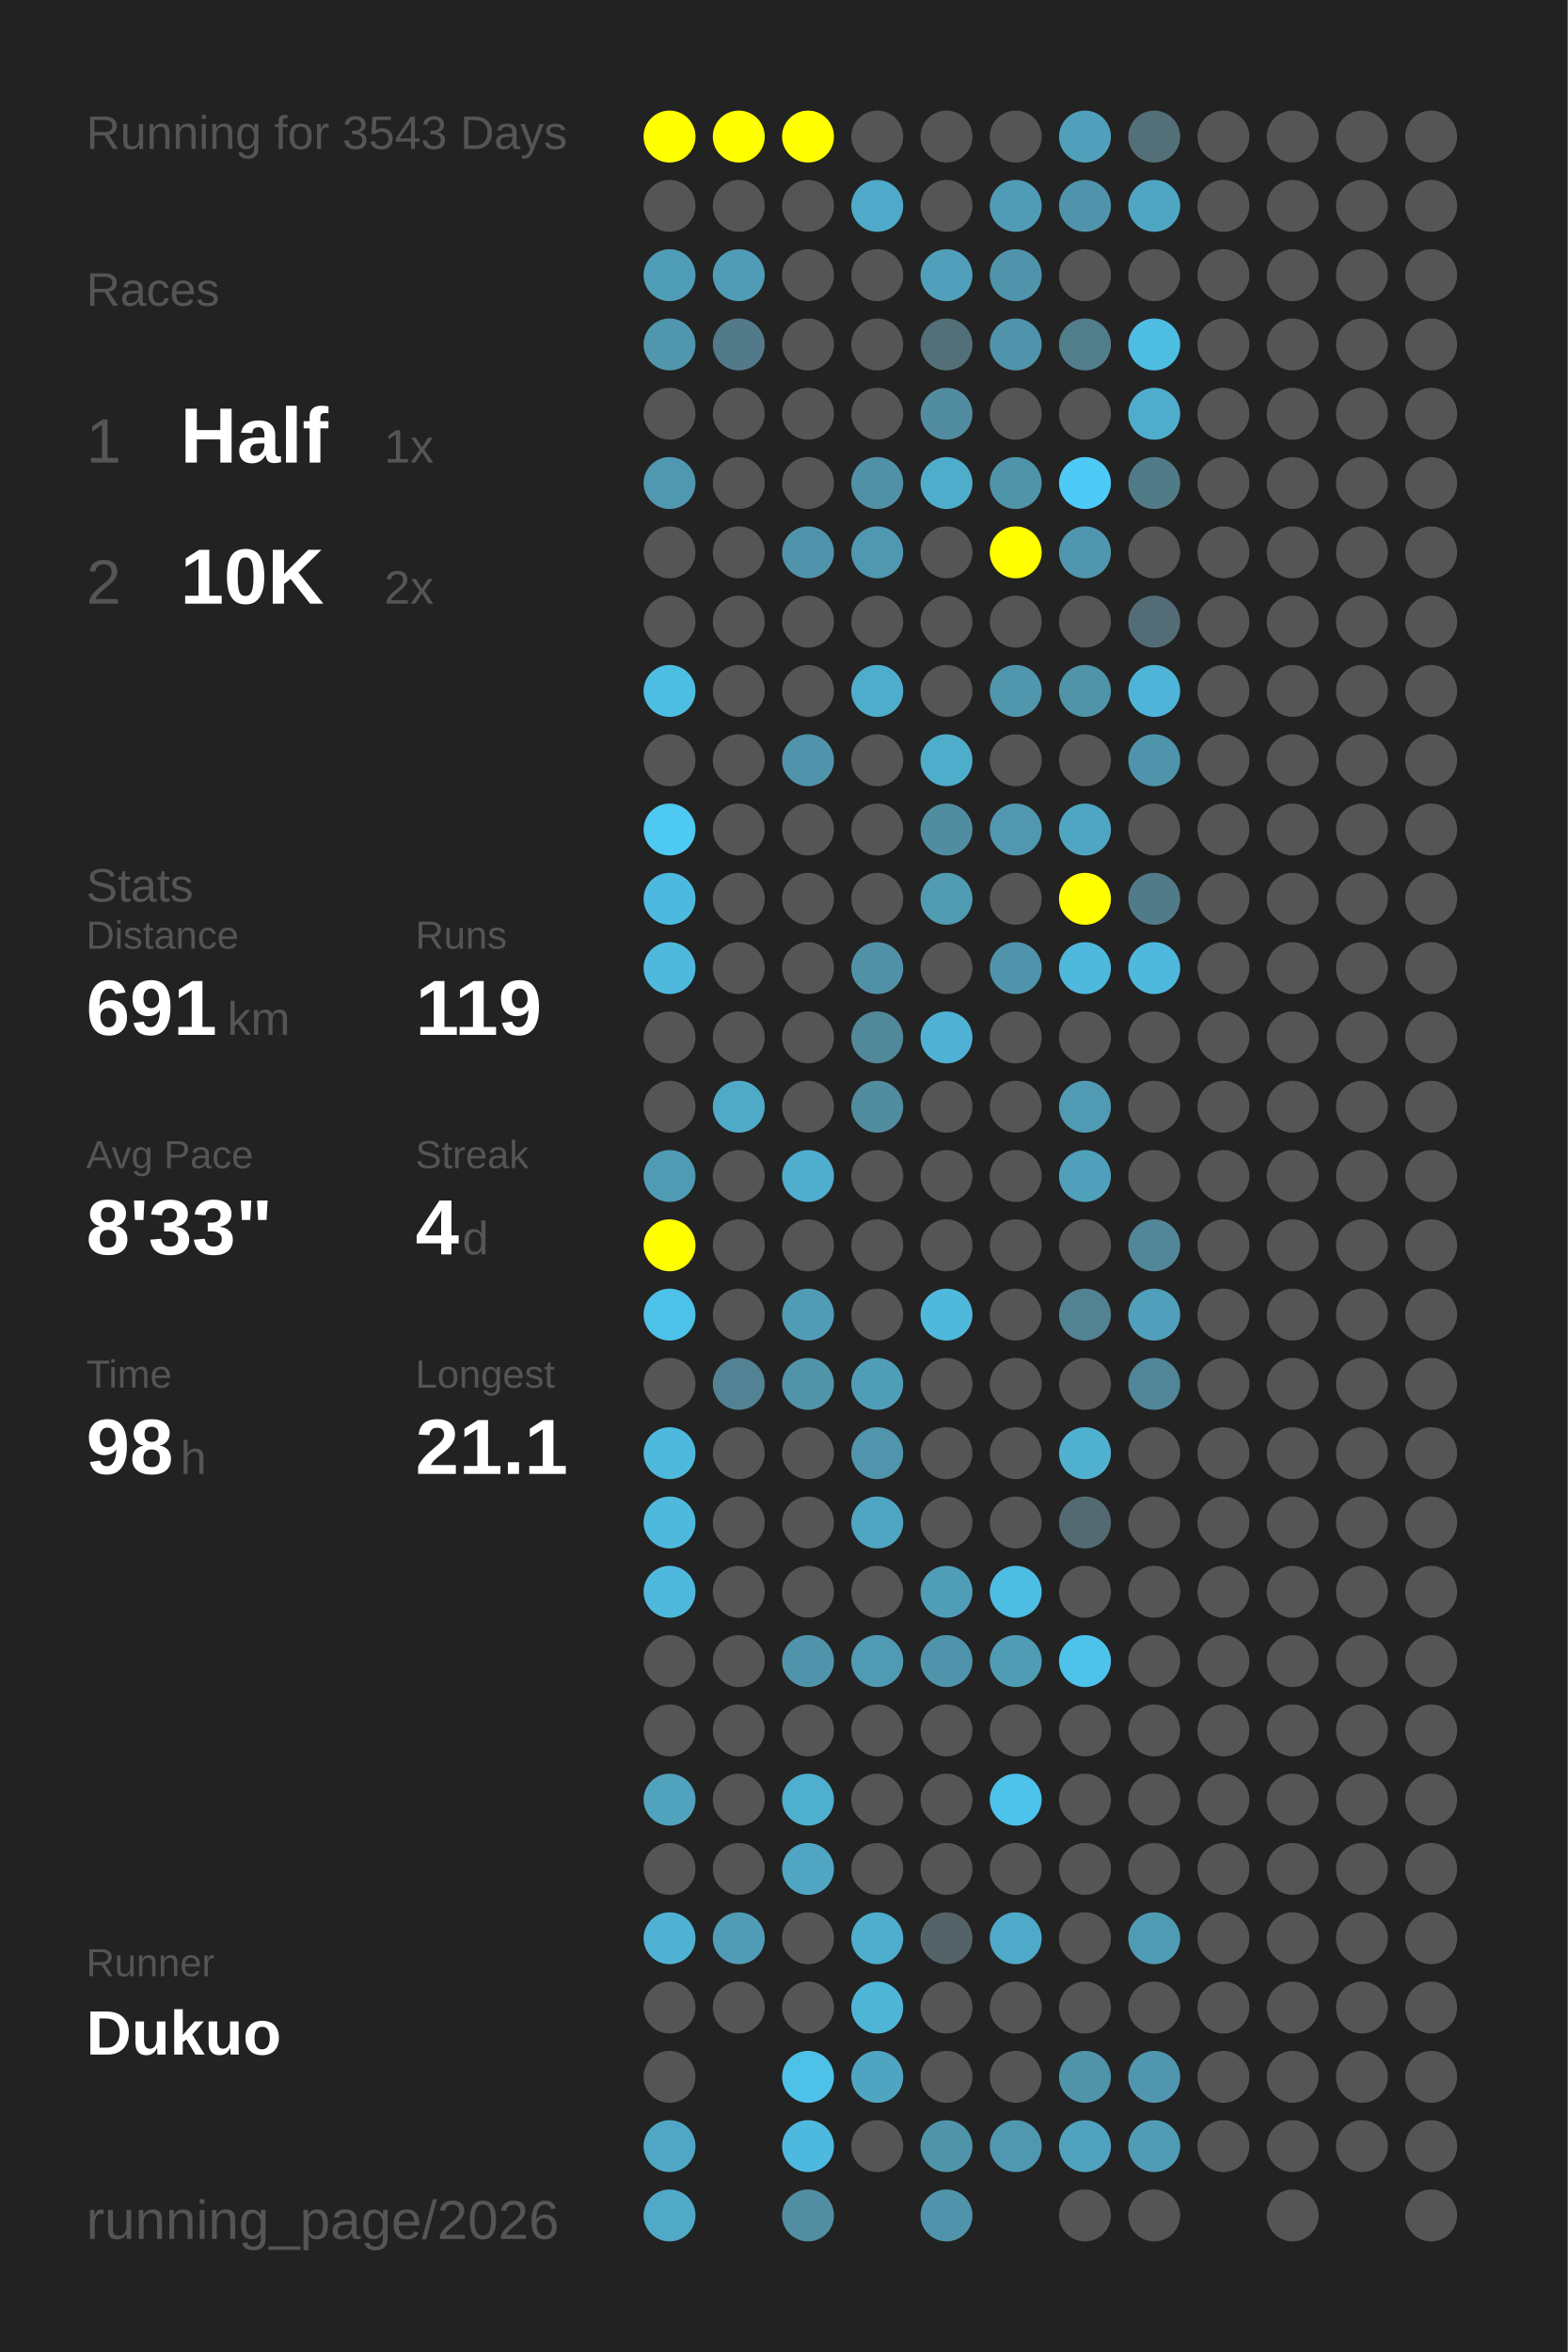
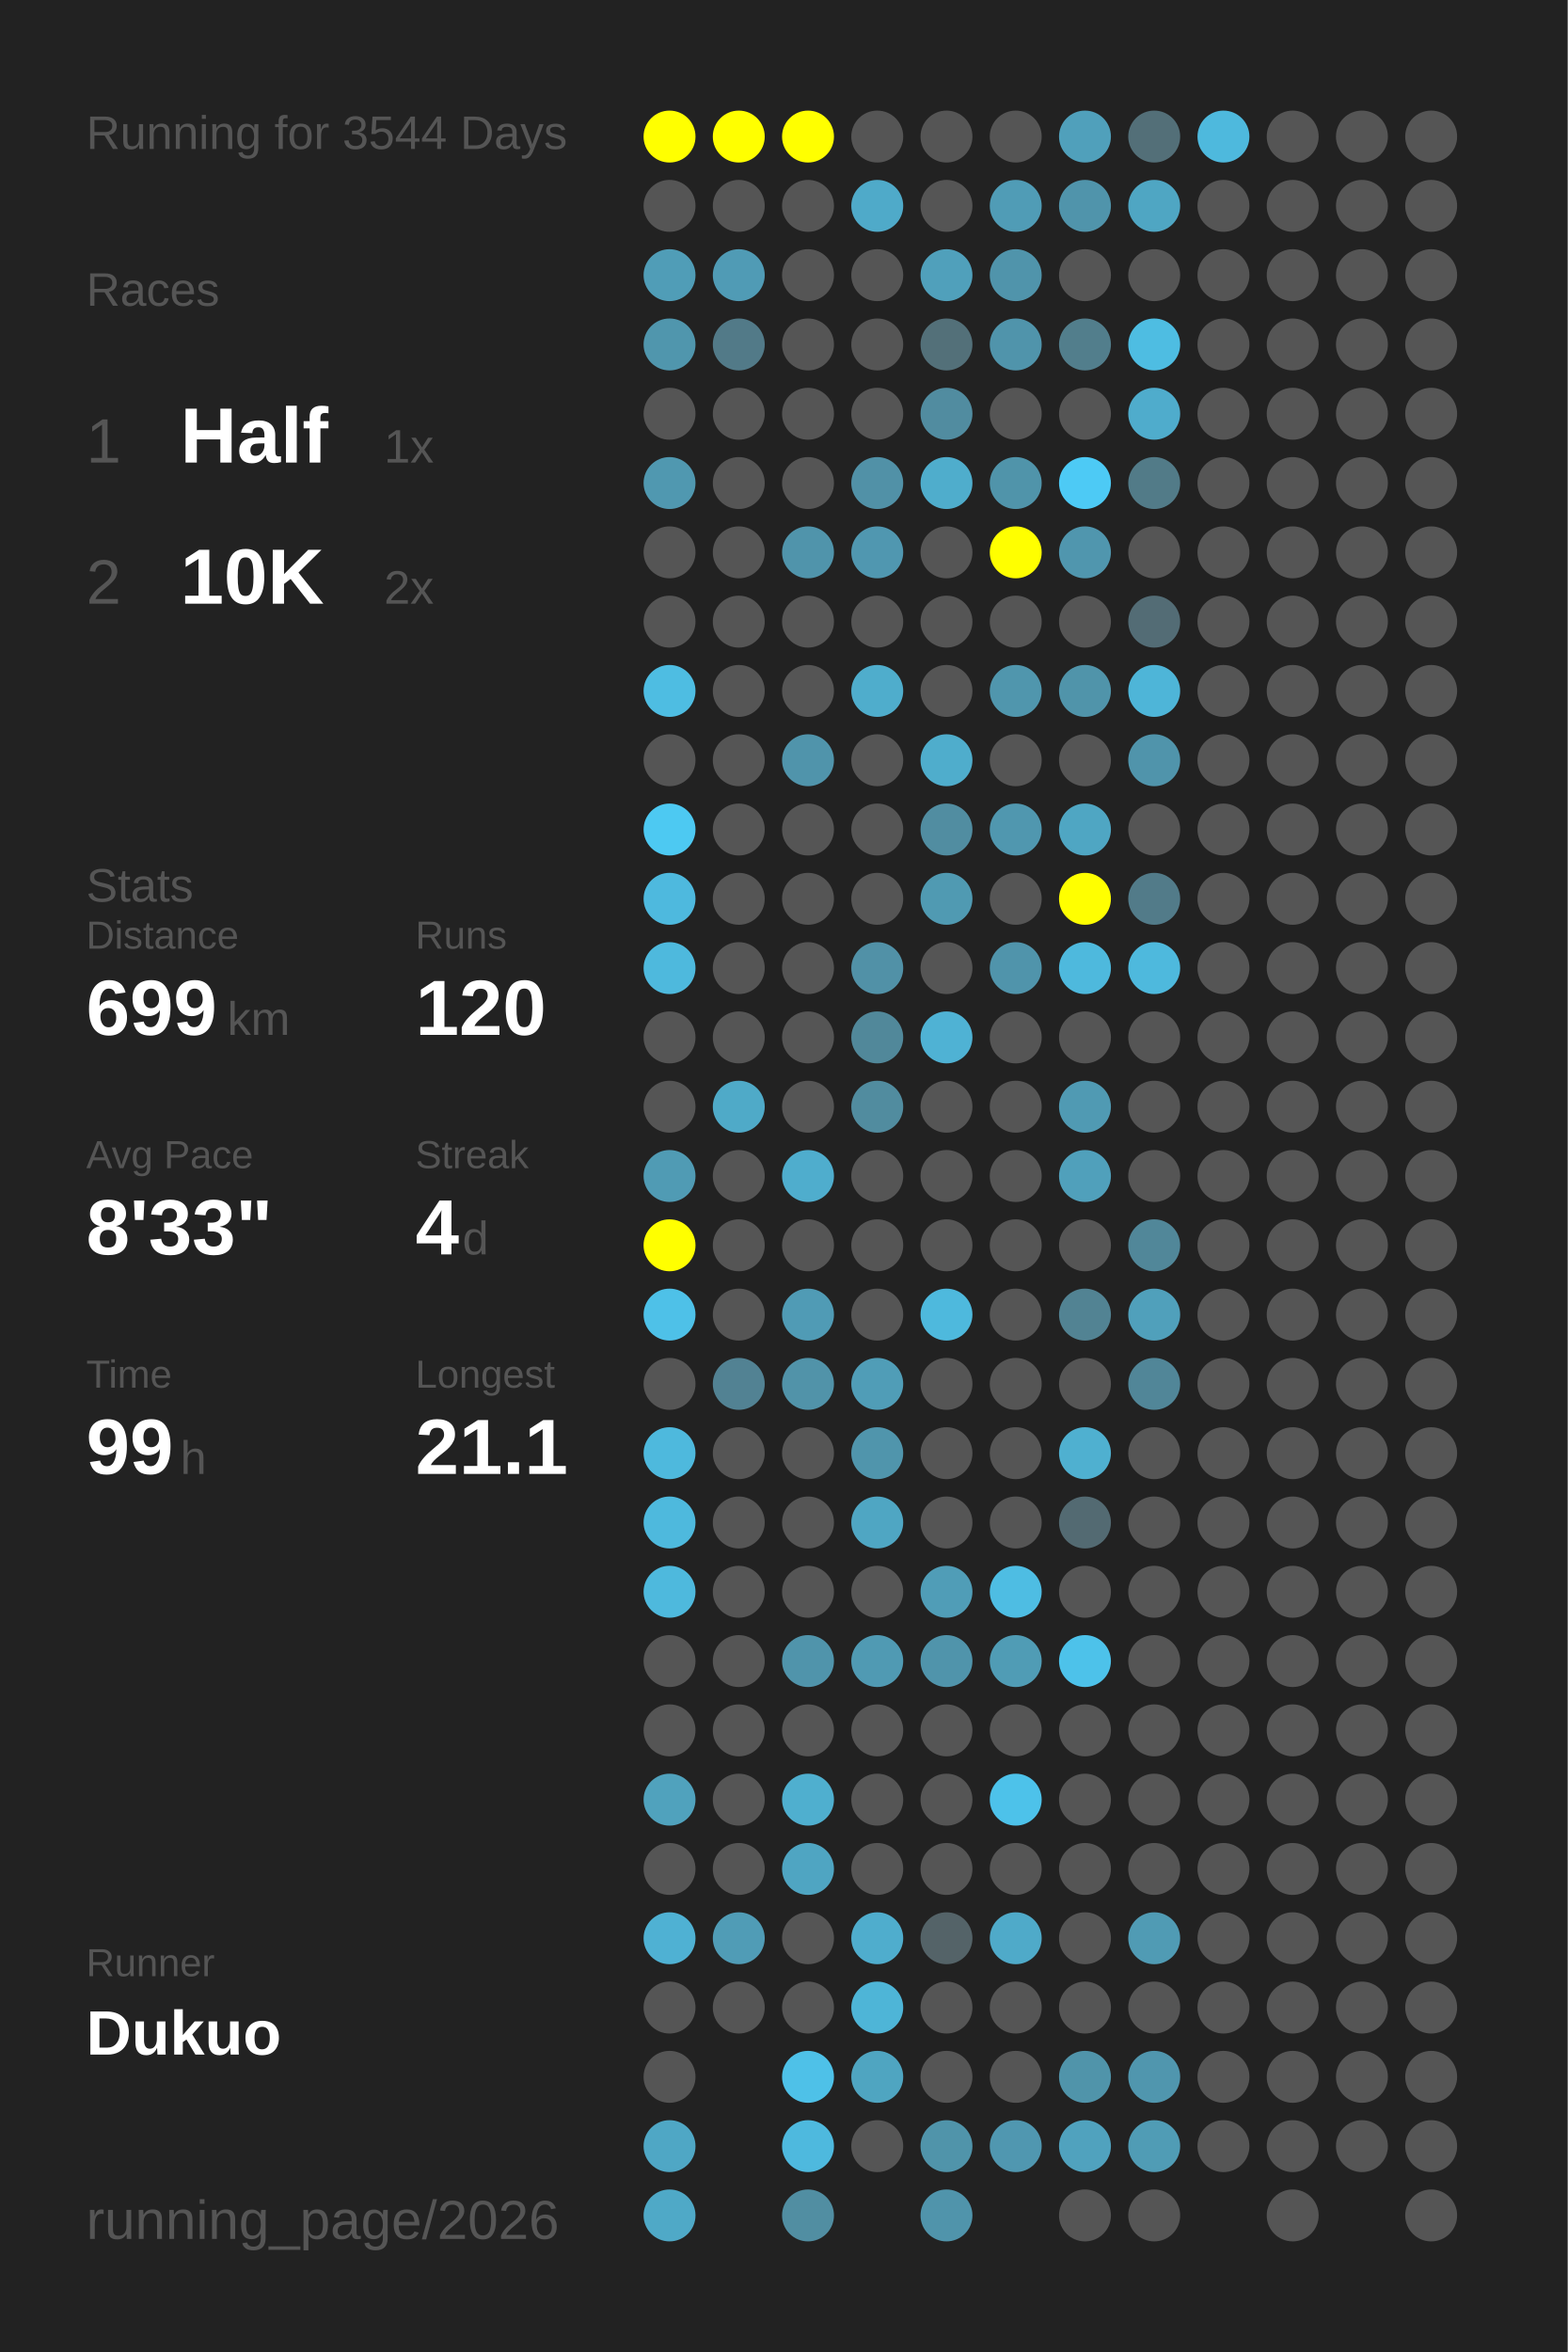
<svg xmlns="http://www.w3.org/2000/svg" baseProfile="full" height="300mm" version="1.1" viewBox="0,0,200,300" width="200mm">
  <defs />
  <rect fill="#222222" height="300" width="200" x="0" y="0" />
-   <text fill="#555555" style="font-size:6px; font-family:Arial;" x="11" y="19">Running for 3543 Days</text>
+   <text fill="#555555" style="font-size:6px; font-family:Arial;" x="11" y="19">Running for 3544 Days</text>
  <text fill="#555555" style="font-size:6px; font-family:Arial;" x="11" y="39">Races</text>
  <text fill="#555555" style="font-size:8px; font-family:Arial;" x="11" y="59">1</text>
  <text fill="#FFFFFF" style="font-size:10px; font-family:Arial; font-weight:bold;" x="23" y="59">Half</text>
  <text fill="#555555" style="font-size:6px; font-family:Arial;" x="49" y="59">1x</text>
  <text fill="#555555" style="font-size:8px; font-family:Arial;" x="11" y="77">2</text>
  <text fill="#FFFFFF" style="font-size:10px; font-family:Arial; font-weight:bold;" x="23" y="77">10K</text>
  <text fill="#555555" style="font-size:6px; font-family:Arial;" x="49" y="77">2x</text>
  <text fill="#555555" style="font-size:6px; font-family:Arial;" x="11" y="115">Stats</text>
  <text fill="#555555" style="font-size:5px; font-family:Arial;" x="11" y="121">Distance</text>
-   <text fill="#FFFFFF" style="font-size:10px; font-family:Arial; font-weight:bold;" x="11" y="132">691</text>
+   <text fill="#FFFFFF" style="font-size:10px; font-family:Arial; font-weight:bold;" x="11" y="132">699</text>
  <text fill="#555555" style="font-size:6px; font-family:Arial;" x="29" y="132">km</text>
  <text fill="#555555" style="font-size:5px; font-family:Arial;" x="53" y="121">Runs</text>
-   <text fill="#FFFFFF" style="font-size:10px; font-family:Arial; font-weight:bold;" x="53" y="132">119</text>
+   <text fill="#FFFFFF" style="font-size:10px; font-family:Arial; font-weight:bold;" x="53" y="132">120</text>
  <text fill="#555555" style="font-size:5px; font-family:Arial;" x="11" y="149">Avg Pace</text>
  <text fill="#FFFFFF" style="font-size:10px; font-family:Arial; font-weight:bold;" x="11" y="160">8'33"</text>
  <text fill="#555555" style="font-size:5px; font-family:Arial;" x="53" y="149">Streak</text>
  <text fill="#FFFFFF" style="font-size:10px; font-family:Arial; font-weight:bold;" x="53" y="160">4</text>
  <text fill="#555555" style="font-size:6px; font-family:Arial;" x="59" y="160">d</text>
  <text fill="#555555" style="font-size:5px; font-family:Arial;" x="11" y="177">Time</text>
-   <text fill="#FFFFFF" style="font-size:10px; font-family:Arial; font-weight:bold;" x="11" y="188">98</text>
+   <text fill="#FFFFFF" style="font-size:10px; font-family:Arial; font-weight:bold;" x="11" y="188">99</text>
  <text fill="#555555" style="font-size:6px; font-family:Arial;" x="23" y="188">h</text>
  <text fill="#555555" style="font-size:5px; font-family:Arial;" x="53" y="177">Longest</text>
  <text fill="#FFFFFF" style="font-size:10px; font-family:Arial; font-weight:bold;" x="53" y="188">21.1</text>
  <text fill="#555555" style="font-size:5px; font-family:Arial;" x="11" y="252.065">Runner</text>
  <text fill="#FFFFFF" style="font-size:8px; font-family:Arial; font-weight:bold;" x="11" y="262.065">Dukuo</text>
  <text fill="#555555" style="font-size:7px; font-family:Arial;" x="11" y="285.581">running_page/2026</text>
  <circle cx="85.417" cy="17.419" fill="#FFFF00" r="3.312" />
  <circle cx="85.417" cy="26.258" fill="#555555" r="3.312" />
  <circle cx="85.417" cy="35.097" fill="#509db7" r="3.312" />
  <circle cx="85.417" cy="43.935" fill="#5096ad" r="3.312" />
  <circle cx="85.417" cy="52.774" fill="#555555" r="3.312" />
  <circle cx="85.417" cy="61.613" fill="#5098b0" r="3.312" />
  <circle cx="85.417" cy="70.452" fill="#555555" r="3.312" />
  <circle cx="85.417" cy="79.29" fill="#555555" r="3.312" />
  <circle cx="85.417" cy="88.129" fill="#4ebde2" r="3.312" />
  <circle cx="85.417" cy="96.968" fill="#555555" r="3.312" />
  <circle cx="85.417" cy="105.806" fill="#4dc9f2" r="3.312" />
  <circle cx="85.417" cy="114.645" fill="#4eb9de" r="3.312" />
  <circle cx="85.417" cy="123.484" fill="#4eb9dd" r="3.312" />
  <circle cx="85.417" cy="132.323" fill="#555555" r="3.312" />
  <circle cx="85.417" cy="141.161" fill="#555555" r="3.312" />
  <circle cx="85.417" cy="150" fill="#509bb4" r="3.312" />
  <circle cx="85.417" cy="158.839" fill="#FFFF00" r="3.312" />
  <circle cx="85.417" cy="167.677" fill="#4ec1e8" r="3.312" />
  <circle cx="85.417" cy="176.516" fill="#555555" r="3.312" />
  <circle cx="85.417" cy="185.355" fill="#4eb9dd" r="3.312" />
  <circle cx="85.417" cy="194.194" fill="#4eb9dd" r="3.312" />
  <circle cx="85.417" cy="203.032" fill="#4eb9dd" r="3.312" />
  <circle cx="85.417" cy="211.871" fill="#555555" r="3.312" />
  <circle cx="85.417" cy="220.71" fill="#555555" r="3.312" />
  <circle cx="85.417" cy="229.548" fill="#50a2bd" r="3.312" />
  <circle cx="85.417" cy="238.387" fill="#555555" r="3.312" />
  <circle cx="85.417" cy="247.226" fill="#4fb1d3" r="3.312" />
  <circle cx="85.417" cy="256.065" fill="#555555" r="3.312" />
  <circle cx="85.417" cy="264.903" fill="#555555" r="3.312" />
  <circle cx="85.417" cy="273.742" fill="#4fa7c5" r="3.312" />
  <circle cx="85.417" cy="282.581" fill="#4fa9c7" r="3.312" />
  <circle cx="94.25" cy="17.419" fill="#FFFF00" r="3.312" />
  <circle cx="94.25" cy="26.258" fill="#555555" r="3.312" />
  <circle cx="94.25" cy="35.097" fill="#509bb5" r="3.312" />
  <circle cx="94.25" cy="43.935" fill="#527a88" r="3.312" />
  <circle cx="94.25" cy="52.774" fill="#555555" r="3.312" />
  <circle cx="94.25" cy="61.613" fill="#555555" r="3.312" />
  <circle cx="94.25" cy="70.452" fill="#555555" r="3.312" />
  <circle cx="94.25" cy="79.29" fill="#555555" r="3.312" />
  <circle cx="94.25" cy="88.129" fill="#555555" r="3.312" />
  <circle cx="94.25" cy="96.968" fill="#555555" r="3.312" />
  <circle cx="94.25" cy="105.806" fill="#555555" r="3.312" />
  <circle cx="94.25" cy="114.645" fill="#555555" r="3.312" />
  <circle cx="94.25" cy="123.484" fill="#555555" r="3.312" />
  <circle cx="94.25" cy="132.323" fill="#555555" r="3.312" />
  <circle cx="94.25" cy="141.161" fill="#4faac8" r="3.312" />
  <circle cx="94.25" cy="150" fill="#555555" r="3.312" />
  <circle cx="94.25" cy="158.839" fill="#555555" r="3.312" />
  <circle cx="94.25" cy="167.677" fill="#555555" r="3.312" />
  <circle cx="94.25" cy="176.516" fill="#528293" r="3.312" />
  <circle cx="94.25" cy="185.355" fill="#555555" r="3.312" />
  <circle cx="94.25" cy="194.194" fill="#555555" r="3.312" />
  <circle cx="94.25" cy="203.032" fill="#555555" r="3.312" />
  <circle cx="94.25" cy="211.871" fill="#555555" r="3.312" />
  <circle cx="94.25" cy="220.71" fill="#555555" r="3.312" />
  <circle cx="94.25" cy="229.548" fill="#555555" r="3.312" />
  <circle cx="94.25" cy="238.387" fill="#555555" r="3.312" />
  <circle cx="94.25" cy="247.226" fill="#509cb6" r="3.312" />
  <circle cx="94.25" cy="256.065" fill="#555555" r="3.312" />
  <circle cx="103.083" cy="17.419" fill="#FFFF00" r="3.312" />
  <circle cx="103.083" cy="26.258" fill="#555555" r="3.312" />
  <circle cx="103.083" cy="35.097" fill="#555555" r="3.312" />
  <circle cx="103.083" cy="43.935" fill="#555555" r="3.312" />
  <circle cx="103.083" cy="52.774" fill="#555555" r="3.312" />
  <circle cx="103.083" cy="61.613" fill="#555555" r="3.312" />
  <circle cx="103.083" cy="70.452" fill="#5094ab" r="3.312" />
  <circle cx="103.083" cy="79.29" fill="#555555" r="3.312" />
  <circle cx="103.083" cy="88.129" fill="#555555" r="3.312" />
  <circle cx="103.083" cy="96.968" fill="#5094ab" r="3.312" />
  <circle cx="103.083" cy="105.806" fill="#555555" r="3.312" />
  <circle cx="103.083" cy="114.645" fill="#555555" r="3.312" />
  <circle cx="103.083" cy="123.484" fill="#555555" r="3.312" />
  <circle cx="103.083" cy="132.323" fill="#555555" r="3.312" />
  <circle cx="103.083" cy="141.161" fill="#555555" r="3.312" />
  <circle cx="103.083" cy="150" fill="#4fadcd" r="3.312" />
  <circle cx="103.083" cy="158.839" fill="#555555" r="3.312" />
  <circle cx="103.083" cy="167.677" fill="#509bb5" r="3.312" />
  <circle cx="103.083" cy="176.516" fill="#5193a9" r="3.312" />
  <circle cx="103.083" cy="185.355" fill="#555555" r="3.312" />
  <circle cx="103.083" cy="194.194" fill="#555555" r="3.312" />
  <circle cx="103.083" cy="203.032" fill="#555555" r="3.312" />
  <circle cx="103.083" cy="211.871" fill="#5094ab" r="3.312" />
  <circle cx="103.083" cy="220.71" fill="#555555" r="3.312" />
  <circle cx="103.083" cy="229.548" fill="#4fafcf" r="3.312" />
  <circle cx="103.083" cy="238.387" fill="#4fa5c2" r="3.312" />
  <circle cx="103.083" cy="247.226" fill="#555555" r="3.312" />
  <circle cx="103.083" cy="256.065" fill="#555555" r="3.312" />
  <circle cx="103.083" cy="264.903" fill="#4ec1e8" r="3.312" />
  <circle cx="103.083" cy="273.742" fill="#4eb9de" r="3.312" />
  <circle cx="103.083" cy="282.581" fill="#518ea2" r="3.312" />
  <circle cx="111.917" cy="17.419" fill="#555555" r="3.312" />
  <circle cx="111.917" cy="26.258" fill="#4faac9" r="3.312" />
  <circle cx="111.917" cy="35.097" fill="#555555" r="3.312" />
  <circle cx="111.917" cy="43.935" fill="#555555" r="3.312" />
  <circle cx="111.917" cy="52.774" fill="#555555" r="3.312" />
  <circle cx="111.917" cy="61.613" fill="#5191a7" r="3.312" />
  <circle cx="111.917" cy="70.452" fill="#5097b0" r="3.312" />
  <circle cx="111.917" cy="79.29" fill="#555555" r="3.312" />
  <circle cx="111.917" cy="88.129" fill="#4fadcc" r="3.312" />
  <circle cx="111.917" cy="96.968" fill="#555555" r="3.312" />
  <circle cx="111.917" cy="105.806" fill="#555555" r="3.312" />
  <circle cx="111.917" cy="114.645" fill="#555555" r="3.312" />
  <circle cx="111.917" cy="123.484" fill="#5191a7" r="3.312" />
  <circle cx="111.917" cy="132.323" fill="#51889a" r="3.312" />
  <circle cx="111.917" cy="141.161" fill="#518c9f" r="3.312" />
  <circle cx="111.917" cy="150" fill="#555555" r="3.312" />
  <circle cx="111.917" cy="158.839" fill="#555555" r="3.312" />
  <circle cx="111.917" cy="167.677" fill="#555555" r="3.312" />
  <circle cx="111.917" cy="176.516" fill="#509db7" r="3.312" />
  <circle cx="111.917" cy="185.355" fill="#5095ac" r="3.312" />
  <circle cx="111.917" cy="194.194" fill="#4fa6c3" r="3.312" />
  <circle cx="111.917" cy="203.032" fill="#555555" r="3.312" />
  <circle cx="111.917" cy="211.871" fill="#509ab3" r="3.312" />
  <circle cx="111.917" cy="220.71" fill="#555555" r="3.312" />
  <circle cx="111.917" cy="229.548" fill="#555555" r="3.312" />
  <circle cx="111.917" cy="238.387" fill="#555555" r="3.312" />
  <circle cx="111.917" cy="247.226" fill="#4fadcd" r="3.312" />
  <circle cx="111.917" cy="256.065" fill="#4eb5d7" r="3.312" />
  <circle cx="111.917" cy="264.903" fill="#4fa5c1" r="3.312" />
  <circle cx="111.917" cy="273.742" fill="#555555" r="3.312" />
  <circle cx="120.75" cy="17.419" fill="#555555" r="3.312" />
  <circle cx="120.75" cy="26.258" fill="#555555" r="3.312" />
  <circle cx="120.75" cy="35.097" fill="#50a0bb" r="3.312" />
  <circle cx="120.75" cy="43.935" fill="#537079" r="3.312" />
  <circle cx="120.75" cy="52.774" fill="#518ca0" r="3.312" />
  <circle cx="120.75" cy="61.613" fill="#4fadcc" r="3.312" />
  <circle cx="120.75" cy="70.452" fill="#555555" r="3.312" />
  <circle cx="120.75" cy="79.29" fill="#555555" r="3.312" />
  <circle cx="120.75" cy="88.129" fill="#555555" r="3.312" />
  <circle cx="120.75" cy="96.968" fill="#4fadcc" r="3.312" />
  <circle cx="120.75" cy="105.806" fill="#518da1" r="3.312" />
  <circle cx="120.75" cy="114.645" fill="#509ab2" r="3.312" />
  <circle cx="120.75" cy="123.484" fill="#555555" r="3.312" />
  <circle cx="120.75" cy="132.323" fill="#4fb2d4" r="3.312" />
  <circle cx="120.75" cy="141.161" fill="#555555" r="3.312" />
  <circle cx="120.75" cy="150" fill="#555555" r="3.312" />
  <circle cx="120.75" cy="158.839" fill="#555555" r="3.312" />
  <circle cx="120.75" cy="167.677" fill="#4eb9dd" r="3.312" />
  <circle cx="120.75" cy="176.516" fill="#555555" r="3.312" />
  <circle cx="120.75" cy="185.355" fill="#555555" r="3.312" />
  <circle cx="120.75" cy="194.194" fill="#555555" r="3.312" />
  <circle cx="120.75" cy="203.032" fill="#509db7" r="3.312" />
  <circle cx="120.75" cy="211.871" fill="#5094ab" r="3.312" />
  <circle cx="120.75" cy="220.71" fill="#555555" r="3.312" />
  <circle cx="120.75" cy="229.548" fill="#555555" r="3.312" />
  <circle cx="120.75" cy="238.387" fill="#555555" r="3.312" />
  <circle cx="120.75" cy="247.226" fill="#546368" r="3.312" />
  <circle cx="120.75" cy="256.065" fill="#555555" r="3.312" />
  <circle cx="120.75" cy="264.903" fill="#555555" r="3.312" />
  <circle cx="120.75" cy="273.742" fill="#5094aa" r="3.312" />
  <circle cx="120.75" cy="282.581" fill="#5094ab" r="3.312" />
  <circle cx="129.583" cy="17.419" fill="#555555" r="3.312" />
  <circle cx="129.583" cy="26.258" fill="#509cb6" r="3.312" />
  <circle cx="129.583" cy="35.097" fill="#5094ab" r="3.312" />
  <circle cx="129.583" cy="43.935" fill="#5094ab" r="3.312" />
  <circle cx="129.583" cy="52.774" fill="#555555" r="3.312" />
  <circle cx="129.583" cy="61.613" fill="#5094aa" r="3.312" />
  <circle cx="129.583" cy="70.452" fill="#FFFF00" r="3.312" />
  <circle cx="129.583" cy="79.29" fill="#555555" r="3.312" />
  <circle cx="129.583" cy="88.129" fill="#5096ad" r="3.312" />
  <circle cx="129.583" cy="96.968" fill="#555555" r="3.312" />
  <circle cx="129.583" cy="105.806" fill="#5097af" r="3.312" />
  <circle cx="129.583" cy="114.645" fill="#555555" r="3.312" />
  <circle cx="129.583" cy="123.484" fill="#5094ab" r="3.312" />
  <circle cx="129.583" cy="132.323" fill="#555555" r="3.312" />
  <circle cx="129.583" cy="141.161" fill="#555555" r="3.312" />
  <circle cx="129.583" cy="150" fill="#555555" r="3.312" />
  <circle cx="129.583" cy="158.839" fill="#555555" r="3.312" />
  <circle cx="129.583" cy="167.677" fill="#555555" r="3.312" />
  <circle cx="129.583" cy="176.516" fill="#555555" r="3.312" />
  <circle cx="129.583" cy="185.355" fill="#555555" r="3.312" />
  <circle cx="129.583" cy="194.194" fill="#555555" r="3.312" />
  <circle cx="129.583" cy="203.032" fill="#4ebde3" r="3.312" />
  <circle cx="129.583" cy="211.871" fill="#509cb5" r="3.312" />
  <circle cx="129.583" cy="220.71" fill="#555555" r="3.312" />
  <circle cx="129.583" cy="229.548" fill="#4dc2ea" r="3.312" />
  <circle cx="129.583" cy="238.387" fill="#555555" r="3.312" />
  <circle cx="129.583" cy="247.226" fill="#4faac9" r="3.312" />
  <circle cx="129.583" cy="256.065" fill="#555555" r="3.312" />
  <circle cx="129.583" cy="264.903" fill="#555555" r="3.312" />
  <circle cx="129.583" cy="273.742" fill="#5097b0" r="3.312" />
  <circle cx="138.417" cy="17.419" fill="#50a0bb" r="3.312" />
  <circle cx="138.417" cy="26.258" fill="#5094ab" r="3.312" />
  <circle cx="138.417" cy="35.097" fill="#555555" r="3.312" />
  <circle cx="138.417" cy="43.935" fill="#527e8c" r="3.312" />
  <circle cx="138.417" cy="52.774" fill="#555555" r="3.312" />
  <circle cx="138.417" cy="61.613" fill="#4dcaf5" r="3.312" />
  <circle cx="138.417" cy="70.452" fill="#5096ae" r="3.312" />
  <circle cx="138.417" cy="79.29" fill="#555555" r="3.312" />
  <circle cx="138.417" cy="88.129" fill="#5094aa" r="3.312" />
  <circle cx="138.417" cy="96.968" fill="#555555" r="3.312" />
  <circle cx="138.417" cy="105.806" fill="#4fa6c3" r="3.312" />
  <circle cx="138.417" cy="114.645" fill="#FFFF00" r="3.312" />
  <circle cx="138.417" cy="123.484" fill="#4eb9dd" r="3.312" />
  <circle cx="138.417" cy="132.323" fill="#555555" r="3.312" />
  <circle cx="138.417" cy="141.161" fill="#509ab3" r="3.312" />
  <circle cx="138.417" cy="150" fill="#50a0bb" r="3.312" />
  <circle cx="138.417" cy="158.839" fill="#555555" r="3.312" />
  <circle cx="138.417" cy="167.677" fill="#528393" r="3.312" />
  <circle cx="138.417" cy="176.516" fill="#555555" r="3.312" />
  <circle cx="138.417" cy="185.355" fill="#4fb0d0" r="3.312" />
  <circle cx="138.417" cy="194.194" fill="#536a72" r="3.312" />
  <circle cx="138.417" cy="203.032" fill="#555555" r="3.312" />
  <circle cx="138.417" cy="211.871" fill="#4dc2ea" r="3.312" />
  <circle cx="138.417" cy="220.71" fill="#555555" r="3.312" />
  <circle cx="138.417" cy="229.548" fill="#555555" r="3.312" />
  <circle cx="138.417" cy="238.387" fill="#555555" r="3.312" />
  <circle cx="138.417" cy="247.226" fill="#555555" r="3.312" />
  <circle cx="138.417" cy="256.065" fill="#555555" r="3.312" />
  <circle cx="138.417" cy="264.903" fill="#5094aa" r="3.312" />
  <circle cx="138.417" cy="273.742" fill="#50a2be" r="3.312" />
  <circle cx="138.417" cy="282.581" fill="#555555" r="3.312" />
  <circle cx="147.25" cy="17.419" fill="#536f78" r="3.312" />
  <circle cx="147.25" cy="26.258" fill="#4fa6c3" r="3.312" />
  <circle cx="147.25" cy="35.097" fill="#555555" r="3.312" />
  <circle cx="147.25" cy="43.935" fill="#4ebde2" r="3.312" />
  <circle cx="147.25" cy="52.774" fill="#4faccc" r="3.312" />
  <circle cx="147.25" cy="61.613" fill="#527b88" r="3.312" />
  <circle cx="147.25" cy="70.452" fill="#555555" r="3.312" />
  <circle cx="147.25" cy="79.29" fill="#536c75" r="3.312" />
  <circle cx="147.25" cy="88.129" fill="#4eb5d8" r="3.312" />
  <circle cx="147.25" cy="96.968" fill="#5094ab" r="3.312" />
  <circle cx="147.25" cy="105.806" fill="#555555" r="3.312" />
  <circle cx="147.25" cy="114.645" fill="#527b89" r="3.312" />
  <circle cx="147.25" cy="123.484" fill="#4eb9dd" r="3.312" />
  <circle cx="147.25" cy="132.323" fill="#555555" r="3.312" />
  <circle cx="147.25" cy="141.161" fill="#555555" r="3.312" />
  <circle cx="147.25" cy="150" fill="#555555" r="3.312" />
  <circle cx="147.25" cy="158.839" fill="#518799" r="3.312" />
  <circle cx="147.25" cy="167.677" fill="#50a0bb" r="3.312" />
  <circle cx="147.25" cy="176.516" fill="#518698" r="3.312" />
  <circle cx="147.25" cy="185.355" fill="#555555" r="3.312" />
  <circle cx="147.25" cy="194.194" fill="#555555" r="3.312" />
  <circle cx="147.25" cy="203.032" fill="#555555" r="3.312" />
  <circle cx="147.25" cy="211.871" fill="#555555" r="3.312" />
  <circle cx="147.25" cy="220.71" fill="#555555" r="3.312" />
  <circle cx="147.25" cy="229.548" fill="#555555" r="3.312" />
  <circle cx="147.25" cy="238.387" fill="#555555" r="3.312" />
  <circle cx="147.25" cy="247.226" fill="#509bb4" r="3.312" />
  <circle cx="147.25" cy="256.065" fill="#555555" r="3.312" />
  <circle cx="147.25" cy="264.903" fill="#5096ae" r="3.312" />
  <circle cx="147.25" cy="273.742" fill="#509cb5" r="3.312" />
  <circle cx="147.25" cy="282.581" fill="#555555" r="3.312" />
-   <circle cx="156.083" cy="17.419" fill="#555555" r="3.312" />
+   <circle cx="156.083" cy="17.419" fill="#4eb9dd" r="3.312" />
  <circle cx="156.083" cy="26.258" fill="#555555" r="3.312" />
  <circle cx="156.083" cy="35.097" fill="#555555" r="3.312" />
  <circle cx="156.083" cy="43.935" fill="#555555" r="3.312" />
  <circle cx="156.083" cy="52.774" fill="#555555" r="3.312" />
  <circle cx="156.083" cy="61.613" fill="#555555" r="3.312" />
  <circle cx="156.083" cy="70.452" fill="#555555" r="3.312" />
  <circle cx="156.083" cy="79.29" fill="#555555" r="3.312" />
  <circle cx="156.083" cy="88.129" fill="#555555" r="3.312" />
  <circle cx="156.083" cy="96.968" fill="#555555" r="3.312" />
  <circle cx="156.083" cy="105.806" fill="#555555" r="3.312" />
  <circle cx="156.083" cy="114.645" fill="#555555" r="3.312" />
  <circle cx="156.083" cy="123.484" fill="#555555" r="3.312" />
  <circle cx="156.083" cy="132.323" fill="#555555" r="3.312" />
  <circle cx="156.083" cy="141.161" fill="#555555" r="3.312" />
  <circle cx="156.083" cy="150" fill="#555555" r="3.312" />
  <circle cx="156.083" cy="158.839" fill="#555555" r="3.312" />
  <circle cx="156.083" cy="167.677" fill="#555555" r="3.312" />
  <circle cx="156.083" cy="176.516" fill="#555555" r="3.312" />
  <circle cx="156.083" cy="185.355" fill="#555555" r="3.312" />
  <circle cx="156.083" cy="194.194" fill="#555555" r="3.312" />
  <circle cx="156.083" cy="203.032" fill="#555555" r="3.312" />
  <circle cx="156.083" cy="211.871" fill="#555555" r="3.312" />
  <circle cx="156.083" cy="220.71" fill="#555555" r="3.312" />
  <circle cx="156.083" cy="229.548" fill="#555555" r="3.312" />
  <circle cx="156.083" cy="238.387" fill="#555555" r="3.312" />
  <circle cx="156.083" cy="247.226" fill="#555555" r="3.312" />
  <circle cx="156.083" cy="256.065" fill="#555555" r="3.312" />
  <circle cx="156.083" cy="264.903" fill="#555555" r="3.312" />
  <circle cx="156.083" cy="273.742" fill="#555555" r="3.312" />
  <circle cx="164.917" cy="17.419" fill="#555555" r="3.312" />
  <circle cx="164.917" cy="26.258" fill="#555555" r="3.312" />
  <circle cx="164.917" cy="35.097" fill="#555555" r="3.312" />
  <circle cx="164.917" cy="43.935" fill="#555555" r="3.312" />
  <circle cx="164.917" cy="52.774" fill="#555555" r="3.312" />
  <circle cx="164.917" cy="61.613" fill="#555555" r="3.312" />
  <circle cx="164.917" cy="70.452" fill="#555555" r="3.312" />
  <circle cx="164.917" cy="79.29" fill="#555555" r="3.312" />
  <circle cx="164.917" cy="88.129" fill="#555555" r="3.312" />
  <circle cx="164.917" cy="96.968" fill="#555555" r="3.312" />
  <circle cx="164.917" cy="105.806" fill="#555555" r="3.312" />
  <circle cx="164.917" cy="114.645" fill="#555555" r="3.312" />
  <circle cx="164.917" cy="123.484" fill="#555555" r="3.312" />
  <circle cx="164.917" cy="132.323" fill="#555555" r="3.312" />
  <circle cx="164.917" cy="141.161" fill="#555555" r="3.312" />
  <circle cx="164.917" cy="150" fill="#555555" r="3.312" />
  <circle cx="164.917" cy="158.839" fill="#555555" r="3.312" />
  <circle cx="164.917" cy="167.677" fill="#555555" r="3.312" />
  <circle cx="164.917" cy="176.516" fill="#555555" r="3.312" />
  <circle cx="164.917" cy="185.355" fill="#555555" r="3.312" />
  <circle cx="164.917" cy="194.194" fill="#555555" r="3.312" />
  <circle cx="164.917" cy="203.032" fill="#555555" r="3.312" />
  <circle cx="164.917" cy="211.871" fill="#555555" r="3.312" />
  <circle cx="164.917" cy="220.71" fill="#555555" r="3.312" />
  <circle cx="164.917" cy="229.548" fill="#555555" r="3.312" />
  <circle cx="164.917" cy="238.387" fill="#555555" r="3.312" />
  <circle cx="164.917" cy="247.226" fill="#555555" r="3.312" />
  <circle cx="164.917" cy="256.065" fill="#555555" r="3.312" />
  <circle cx="164.917" cy="264.903" fill="#555555" r="3.312" />
  <circle cx="164.917" cy="273.742" fill="#555555" r="3.312" />
  <circle cx="164.917" cy="282.581" fill="#555555" r="3.312" />
  <circle cx="173.75" cy="17.419" fill="#555555" r="3.312" />
  <circle cx="173.75" cy="26.258" fill="#555555" r="3.312" />
  <circle cx="173.75" cy="35.097" fill="#555555" r="3.312" />
  <circle cx="173.75" cy="43.935" fill="#555555" r="3.312" />
  <circle cx="173.75" cy="52.774" fill="#555555" r="3.312" />
  <circle cx="173.75" cy="61.613" fill="#555555" r="3.312" />
  <circle cx="173.75" cy="70.452" fill="#555555" r="3.312" />
  <circle cx="173.75" cy="79.29" fill="#555555" r="3.312" />
  <circle cx="173.75" cy="88.129" fill="#555555" r="3.312" />
  <circle cx="173.75" cy="96.968" fill="#555555" r="3.312" />
  <circle cx="173.75" cy="105.806" fill="#555555" r="3.312" />
  <circle cx="173.75" cy="114.645" fill="#555555" r="3.312" />
  <circle cx="173.75" cy="123.484" fill="#555555" r="3.312" />
  <circle cx="173.75" cy="132.323" fill="#555555" r="3.312" />
  <circle cx="173.75" cy="141.161" fill="#555555" r="3.312" />
  <circle cx="173.75" cy="150" fill="#555555" r="3.312" />
  <circle cx="173.75" cy="158.839" fill="#555555" r="3.312" />
  <circle cx="173.75" cy="167.677" fill="#555555" r="3.312" />
  <circle cx="173.75" cy="176.516" fill="#555555" r="3.312" />
  <circle cx="173.75" cy="185.355" fill="#555555" r="3.312" />
  <circle cx="173.75" cy="194.194" fill="#555555" r="3.312" />
  <circle cx="173.75" cy="203.032" fill="#555555" r="3.312" />
  <circle cx="173.75" cy="211.871" fill="#555555" r="3.312" />
  <circle cx="173.75" cy="220.71" fill="#555555" r="3.312" />
  <circle cx="173.75" cy="229.548" fill="#555555" r="3.312" />
  <circle cx="173.75" cy="238.387" fill="#555555" r="3.312" />
  <circle cx="173.75" cy="247.226" fill="#555555" r="3.312" />
  <circle cx="173.75" cy="256.065" fill="#555555" r="3.312" />
  <circle cx="173.75" cy="264.903" fill="#555555" r="3.312" />
  <circle cx="173.75" cy="273.742" fill="#555555" r="3.312" />
  <circle cx="182.583" cy="17.419" fill="#555555" r="3.312" />
  <circle cx="182.583" cy="26.258" fill="#555555" r="3.312" />
  <circle cx="182.583" cy="35.097" fill="#555555" r="3.312" />
  <circle cx="182.583" cy="43.935" fill="#555555" r="3.312" />
  <circle cx="182.583" cy="52.774" fill="#555555" r="3.312" />
  <circle cx="182.583" cy="61.613" fill="#555555" r="3.312" />
  <circle cx="182.583" cy="70.452" fill="#555555" r="3.312" />
  <circle cx="182.583" cy="79.29" fill="#555555" r="3.312" />
  <circle cx="182.583" cy="88.129" fill="#555555" r="3.312" />
  <circle cx="182.583" cy="96.968" fill="#555555" r="3.312" />
  <circle cx="182.583" cy="105.806" fill="#555555" r="3.312" />
  <circle cx="182.583" cy="114.645" fill="#555555" r="3.312" />
  <circle cx="182.583" cy="123.484" fill="#555555" r="3.312" />
  <circle cx="182.583" cy="132.323" fill="#555555" r="3.312" />
  <circle cx="182.583" cy="141.161" fill="#555555" r="3.312" />
  <circle cx="182.583" cy="150" fill="#555555" r="3.312" />
  <circle cx="182.583" cy="158.839" fill="#555555" r="3.312" />
  <circle cx="182.583" cy="167.677" fill="#555555" r="3.312" />
  <circle cx="182.583" cy="176.516" fill="#555555" r="3.312" />
  <circle cx="182.583" cy="185.355" fill="#555555" r="3.312" />
  <circle cx="182.583" cy="194.194" fill="#555555" r="3.312" />
  <circle cx="182.583" cy="203.032" fill="#555555" r="3.312" />
  <circle cx="182.583" cy="211.871" fill="#555555" r="3.312" />
  <circle cx="182.583" cy="220.71" fill="#555555" r="3.312" />
  <circle cx="182.583" cy="229.548" fill="#555555" r="3.312" />
  <circle cx="182.583" cy="238.387" fill="#555555" r="3.312" />
  <circle cx="182.583" cy="247.226" fill="#555555" r="3.312" />
  <circle cx="182.583" cy="256.065" fill="#555555" r="3.312" />
  <circle cx="182.583" cy="264.903" fill="#555555" r="3.312" />
  <circle cx="182.583" cy="273.742" fill="#555555" r="3.312" />
  <circle cx="182.583" cy="282.581" fill="#555555" r="3.312" />
</svg>
